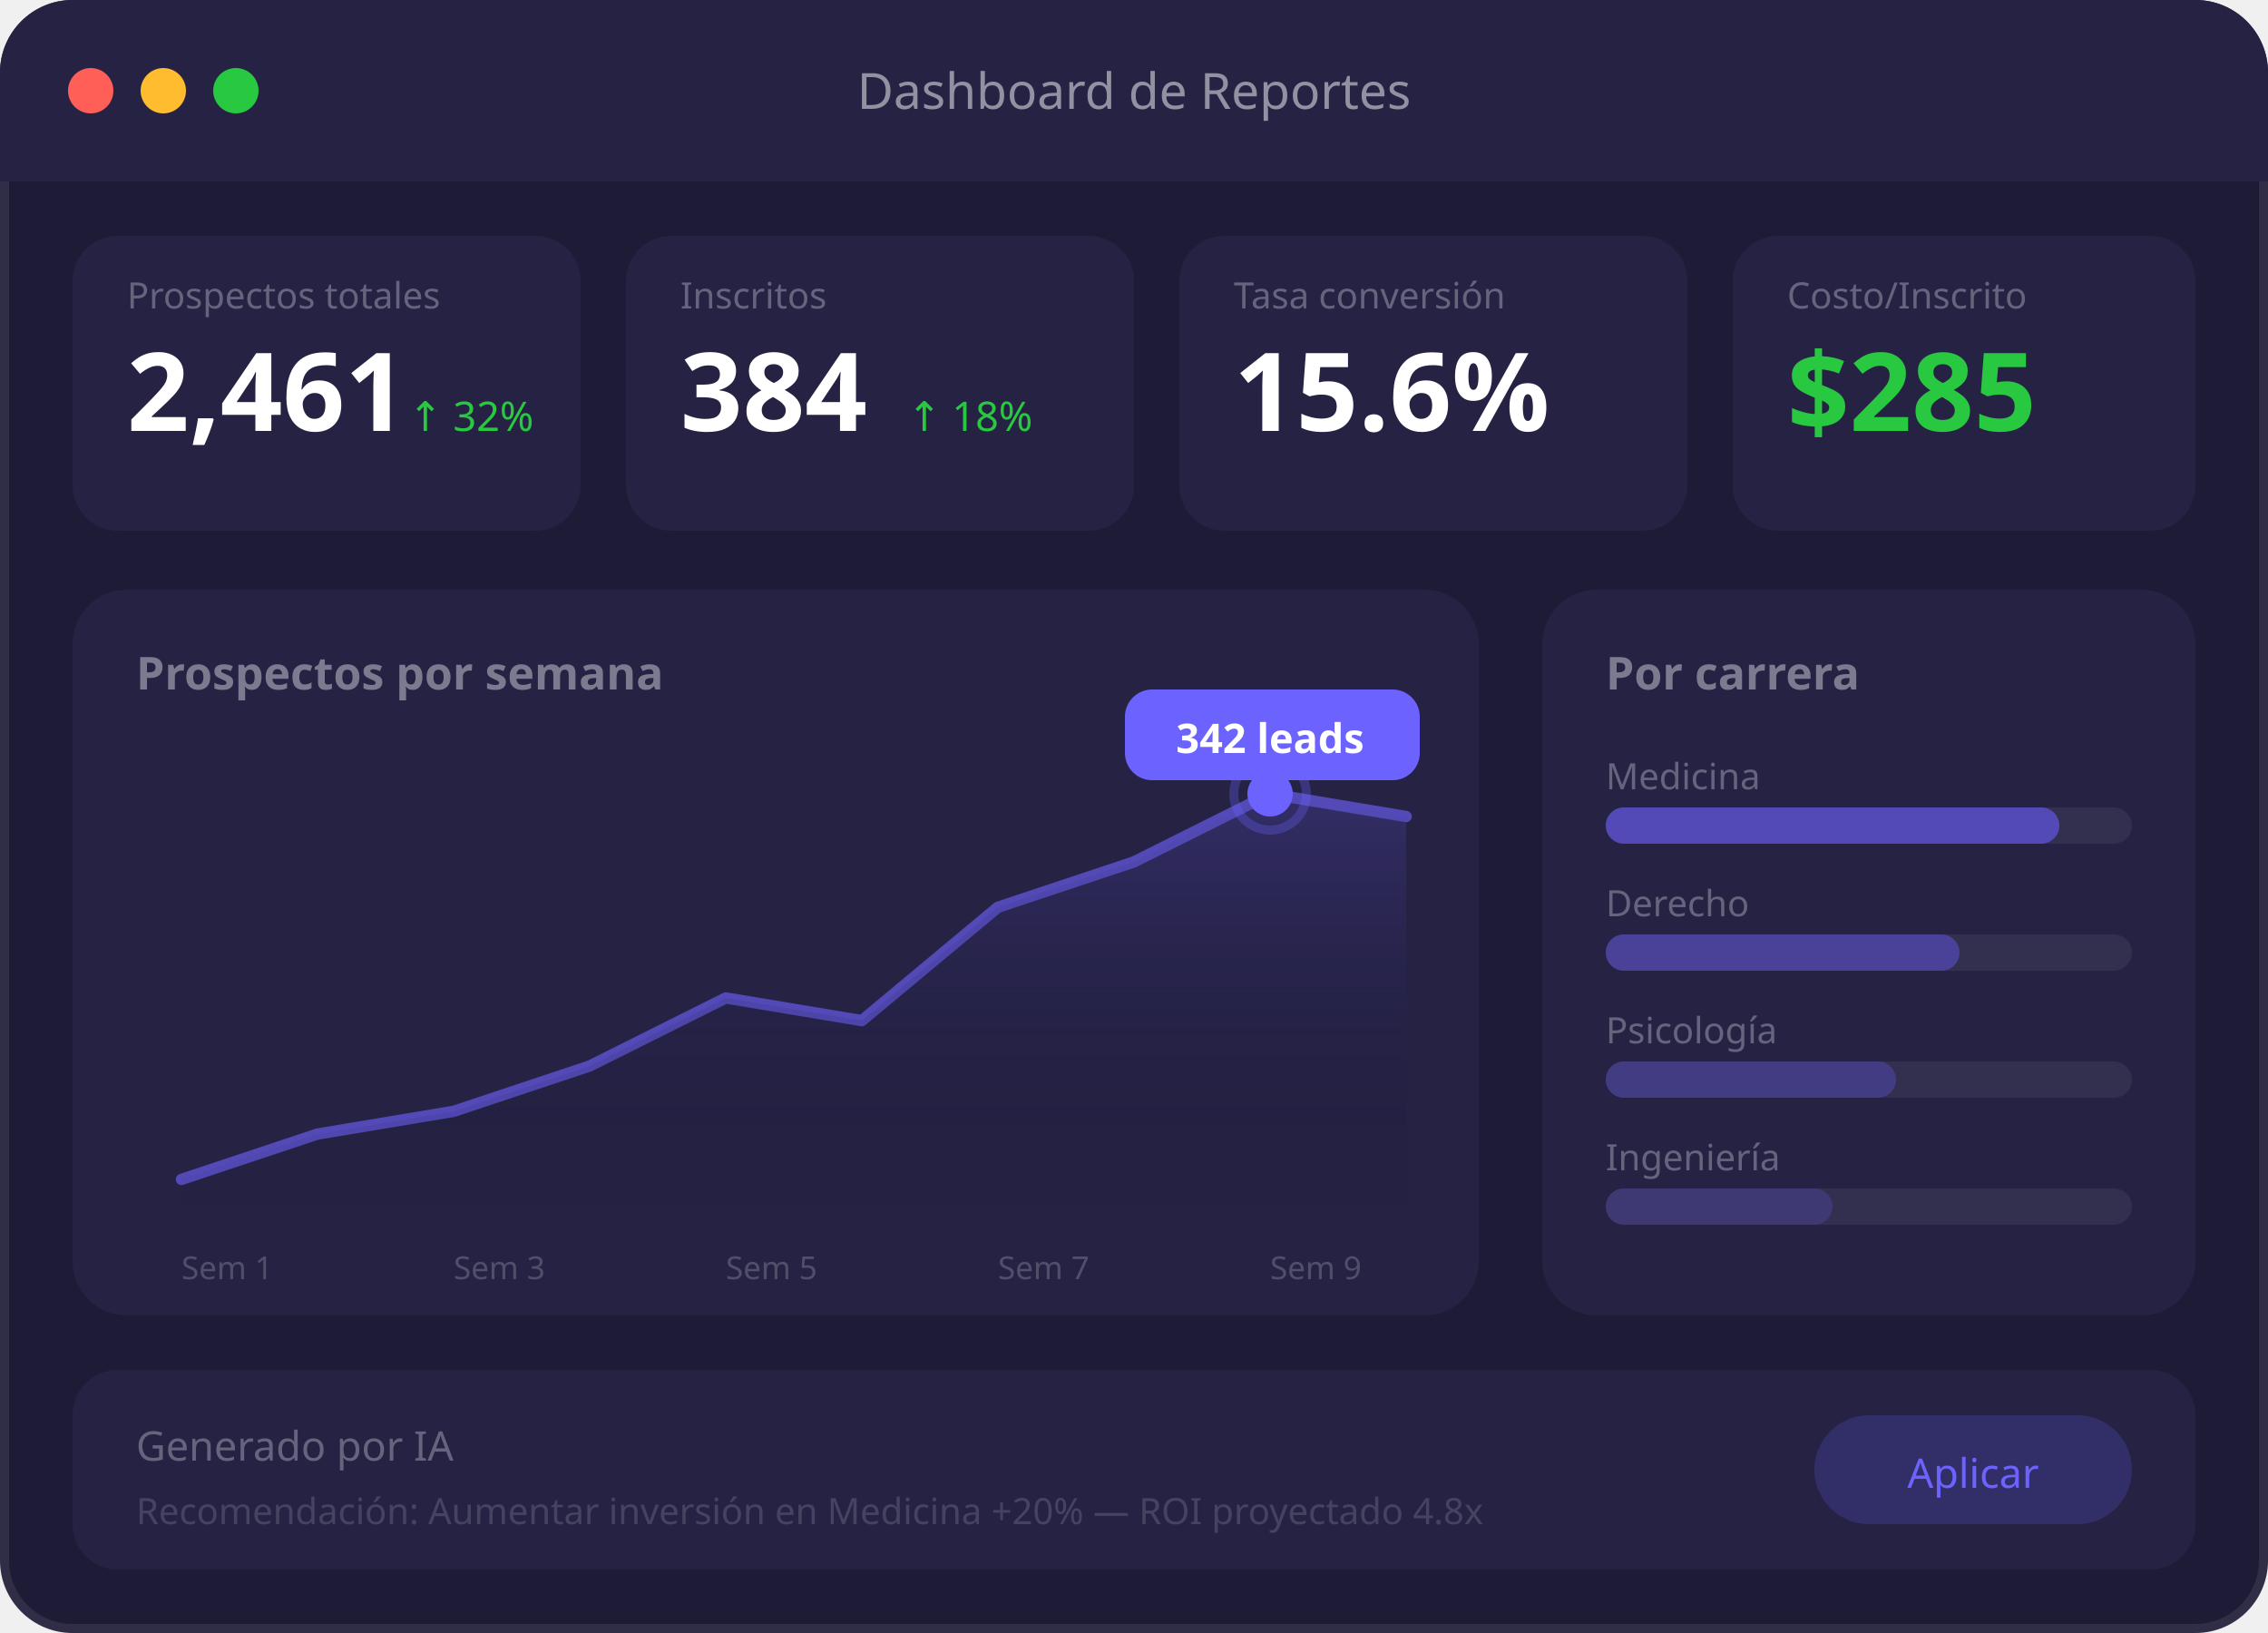
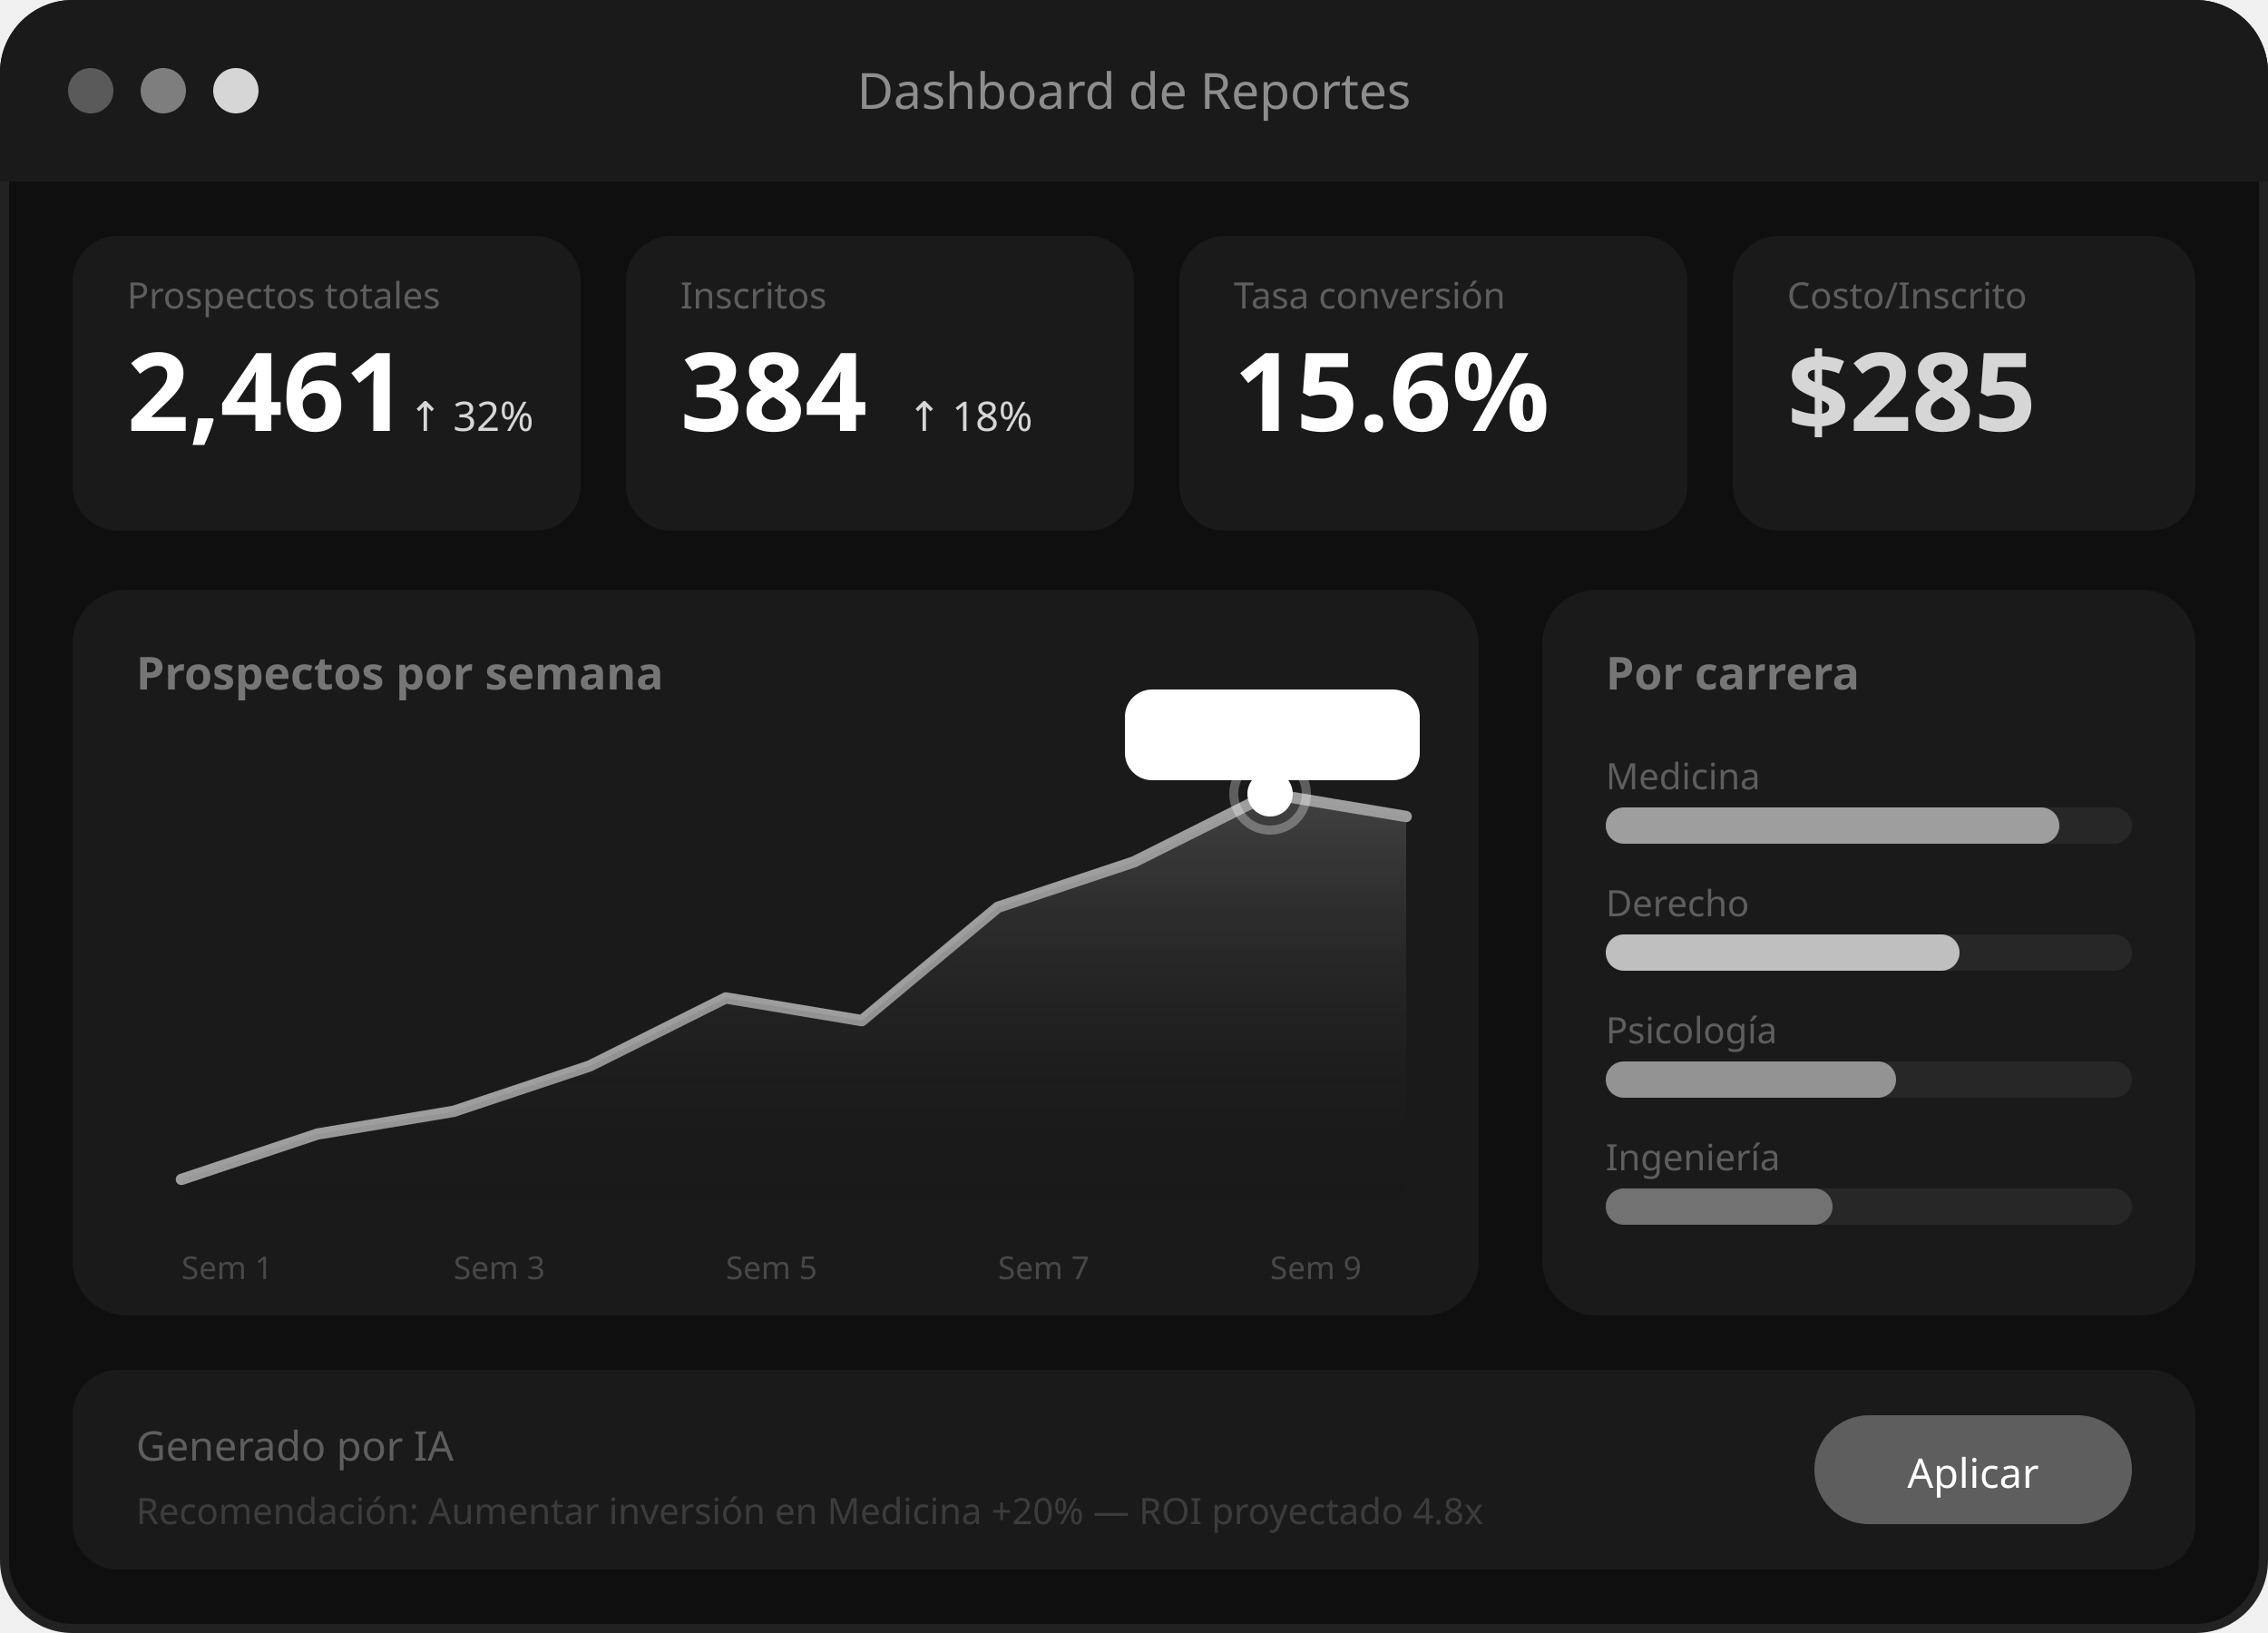
<svg xmlns="http://www.w3.org/2000/svg" width="500" height="360" viewBox="0 0 500 360" fill="none">
-   <rect width="500" height="360" rx="16" fill="#1E1B37" />
+   <rect width="500" height="360" rx="16" fill="#0F0F0F" />
  <rect x="1" y="1" width="498" height="358" rx="15" stroke="rgba(255,255,255,0.08)" stroke-width="2" />
-   <rect x="0" y="0" width="500" height="40" rx="16" fill="#252244" />
-   <rect x="0" y="20" width="500" height="20" fill="#252244" />
-   <circle cx="20" cy="20" r="5" fill="#FF5F57" />
-   <circle cx="36" cy="20" r="5" fill="#FEBC2E" />
-   <circle cx="52" cy="20" r="5" fill="#28C840" />
+   <rect x="0" y="0" width="500" height="40" rx="16" fill="#1A1A1A" />
+   <rect x="0" y="20" width="500" height="20" fill="#1A1A1A" />
+   <circle cx="20" cy="20" r="5" fill="#5A5A5A" />
+   <circle cx="36" cy="20" r="5" fill="#7E7E7E" />
+   <circle cx="52" cy="20" r="5" fill="#D6D6D6" />
  <text x="250" y="24" text-anchor="middle" font-family="sans-serif" font-size="11" fill="rgba(255,255,255,0.5)">Dashboard de Reportes</text>
-   <rect x="16" y="52" width="112" height="65" rx="10" fill="#252244" />
+   <rect x="16" y="52" width="112" height="65" rx="10" fill="#1A1A1A" />
  <text x="28" y="68" font-family="sans-serif" font-size="8" fill="rgba(255,255,255,0.3)">Prospectos totales</text>
  <text x="28" y="95" font-family="sans-serif" font-size="24" fill="white" font-weight="700">2,461</text>
-   <text x="90" y="95" font-family="sans-serif" font-size="9" fill="#28C840">↑ 32%</text>
-   <rect x="138" y="52" width="112" height="65" rx="10" fill="#252244" />
+   <text x="90" y="95" font-family="sans-serif" font-size="9" fill="#D6D6D6">↑ 32%</text>
+   <rect x="138" y="52" width="112" height="65" rx="10" fill="#1A1A1A" />
  <text x="150" y="68" font-family="sans-serif" font-size="8" fill="rgba(255,255,255,0.3)">Inscritos</text>
  <text x="150" y="95" font-family="sans-serif" font-size="24" fill="white" font-weight="700">384</text>
-   <text x="200" y="95" font-family="sans-serif" font-size="9" fill="#28C840">↑ 18%</text>
-   <rect x="260" y="52" width="112" height="65" rx="10" fill="#252244" />
+   <text x="200" y="95" font-family="sans-serif" font-size="9" fill="#D6D6D6">↑ 18%</text>
+   <rect x="260" y="52" width="112" height="65" rx="10" fill="#1A1A1A" />
  <text x="272" y="68" font-family="sans-serif" font-size="8" fill="rgba(255,255,255,0.3)">Tasa conversión</text>
  <text x="272" y="95" font-family="sans-serif" font-size="24" fill="white" font-weight="700">15.6%</text>
-   <rect x="382" y="52" width="102" height="65" rx="10" fill="#252244" />
+   <rect x="382" y="52" width="102" height="65" rx="10" fill="#1A1A1A" />
  <text x="394" y="68" font-family="sans-serif" font-size="8" fill="rgba(255,255,255,0.3)">Costo/Inscrito</text>
-   <text x="394" y="95" font-family="sans-serif" font-size="24" fill="#28C840" font-weight="700">$285</text>
-   <rect x="16" y="130" width="310" height="160" rx="12" fill="#252244" />
+   <text x="394" y="95" font-family="sans-serif" font-size="24" fill="#D6D6D6" font-weight="700">$285</text>
+   <rect x="16" y="130" width="310" height="160" rx="12" fill="#1A1A1A" />
  <text x="30" y="152" font-family="sans-serif" font-size="10" fill="rgba(255,255,255,0.4)" font-weight="600">Prospectos por semana</text>
-   <polyline points="40,260 70,250 100,245 130,235 160,220 190,225 220,200 250,190 280,175 310,180" stroke="#534AB7" stroke-width="2.5" fill="none" stroke-linecap="round" stroke-linejoin="round" />
+   <polyline points="40,260 70,250 100,245 130,235 160,220 190,225 220,200 250,190 280,175 310,180" stroke="#9E9E9E" stroke-width="2.5" fill="none" stroke-linecap="round" stroke-linejoin="round" />
  <polyline points="40,260 70,250 100,245 130,235 160,220 190,225 220,200 250,190 280,175 310,180 310,270 40,270" fill="url(#chartGrad)" opacity="0.3" />
  <defs>
    <linearGradient id="chartGrad" x1="0" y1="0" x2="0" y2="1">
-       <stop offset="0%" stop-color="#534AB7" />
+       <stop offset="0%" stop-color="#9E9E9E" />
      <stop offset="100%" stop-color="transparent" />
    </linearGradient>
  </defs>
-   <circle cx="280" cy="175" r="5" fill="#6C63FF" />
-   <circle cx="280" cy="175" r="8" fill="none" stroke="rgba(108,99,255,0.3)" stroke-width="2" />
-   <rect x="248" y="152" width="65" height="20" rx="6" fill="#6C63FF" />
+   <circle cx="280" cy="175" r="5" fill="#FFFFFF" />
+   <circle cx="280" cy="175" r="8" fill="none" stroke="rgba(255,255,255,0.3)" stroke-width="2" />
+   <rect x="248" y="152" width="65" height="20" rx="6" fill="#FFFFFF" />
  <text x="280" y="166" text-anchor="middle" font-family="sans-serif" font-size="9" fill="white" font-weight="600">342 leads</text>
  <text x="40" y="282" font-family="sans-serif" font-size="7" fill="rgba(255,255,255,0.2)">Sem 1</text>
  <text x="100" y="282" font-family="sans-serif" font-size="7" fill="rgba(255,255,255,0.2)">Sem 3</text>
  <text x="160" y="282" font-family="sans-serif" font-size="7" fill="rgba(255,255,255,0.2)">Sem 5</text>
  <text x="220" y="282" font-family="sans-serif" font-size="7" fill="rgba(255,255,255,0.2)">Sem 7</text>
  <text x="280" y="282" font-family="sans-serif" font-size="7" fill="rgba(255,255,255,0.2)">Sem 9</text>
-   <rect x="340" y="130" width="144" height="160" rx="12" fill="#252244" />
+   <rect x="340" y="130" width="144" height="160" rx="12" fill="#1A1A1A" />
  <text x="354" y="152" font-family="sans-serif" font-size="10" fill="rgba(255,255,255,0.4)" font-weight="600">Por carrera</text>
  <text x="354" y="174" font-family="sans-serif" font-size="8" fill="rgba(255,255,255,0.3)">Medicina</text>
  <rect x="354" y="178" width="116" height="8" rx="4" fill="rgba(255,255,255,0.06)" />
-   <rect x="354" y="178" width="100" height="8" rx="4" fill="#534AB7" />
+   <rect x="354" y="178" width="100" height="8" rx="4" fill="#9E9E9E" />
  <text x="354" y="202" font-family="sans-serif" font-size="8" fill="rgba(255,255,255,0.3)">Derecho</text>
  <rect x="354" y="206" width="116" height="8" rx="4" fill="rgba(255,255,255,0.06)" />
-   <rect x="354" y="206" width="78" height="8" rx="4" fill="rgba(83,74,183,0.7)" />
+   <rect x="354" y="206" width="78" height="8" rx="4" fill="rgba(255,255,255,0.7)" />
  <text x="354" y="230" font-family="sans-serif" font-size="8" fill="rgba(255,255,255,0.3)">Psicología</text>
  <rect x="354" y="234" width="116" height="8" rx="4" fill="rgba(255,255,255,0.06)" />
-   <rect x="354" y="234" width="64" height="8" rx="4" fill="rgba(83,74,183,0.5)" />
+   <rect x="354" y="234" width="64" height="8" rx="4" fill="rgba(255,255,255,0.5)" />
  <text x="354" y="258" font-family="sans-serif" font-size="8" fill="rgba(255,255,255,0.3)">Ingeniería</text>
  <rect x="354" y="262" width="116" height="8" rx="4" fill="rgba(255,255,255,0.06)" />
-   <rect x="354" y="262" width="50" height="8" rx="4" fill="rgba(83,74,183,0.35)" />
-   <rect x="16" y="302" width="468" height="44" rx="10" fill="#252244" />
+   <rect x="354" y="262" width="50" height="8" rx="4" fill="rgba(255,255,255,0.35)" />
+   <rect x="16" y="302" width="468" height="44" rx="10" fill="#1A1A1A" />
  <text x="30" y="322" font-family="sans-serif" font-size="9" fill="rgba(255,255,255,0.3)">Generado por IA</text>
  <text x="30" y="336" font-family="sans-serif" font-size="8" fill="rgba(255,255,255,0.15)">Recomendación: Aumentar inversión en Medicina +20% — ROI proyectado 4.8x</text>
-   <rect x="400" y="312" width="70" height="24" rx="12" fill="rgba(83,74,183,0.3)" />
-   <text x="435" y="328" text-anchor="middle" font-family="sans-serif" font-size="9" fill="#6C63FF">Aplicar</text>
+   <rect x="400" y="312" width="70" height="24" rx="12" fill="rgba(255,255,255,0.3)" />
+   <text x="435" y="328" text-anchor="middle" font-family="sans-serif" font-size="9" fill="#FFFFFF">Aplicar</text>
</svg>
